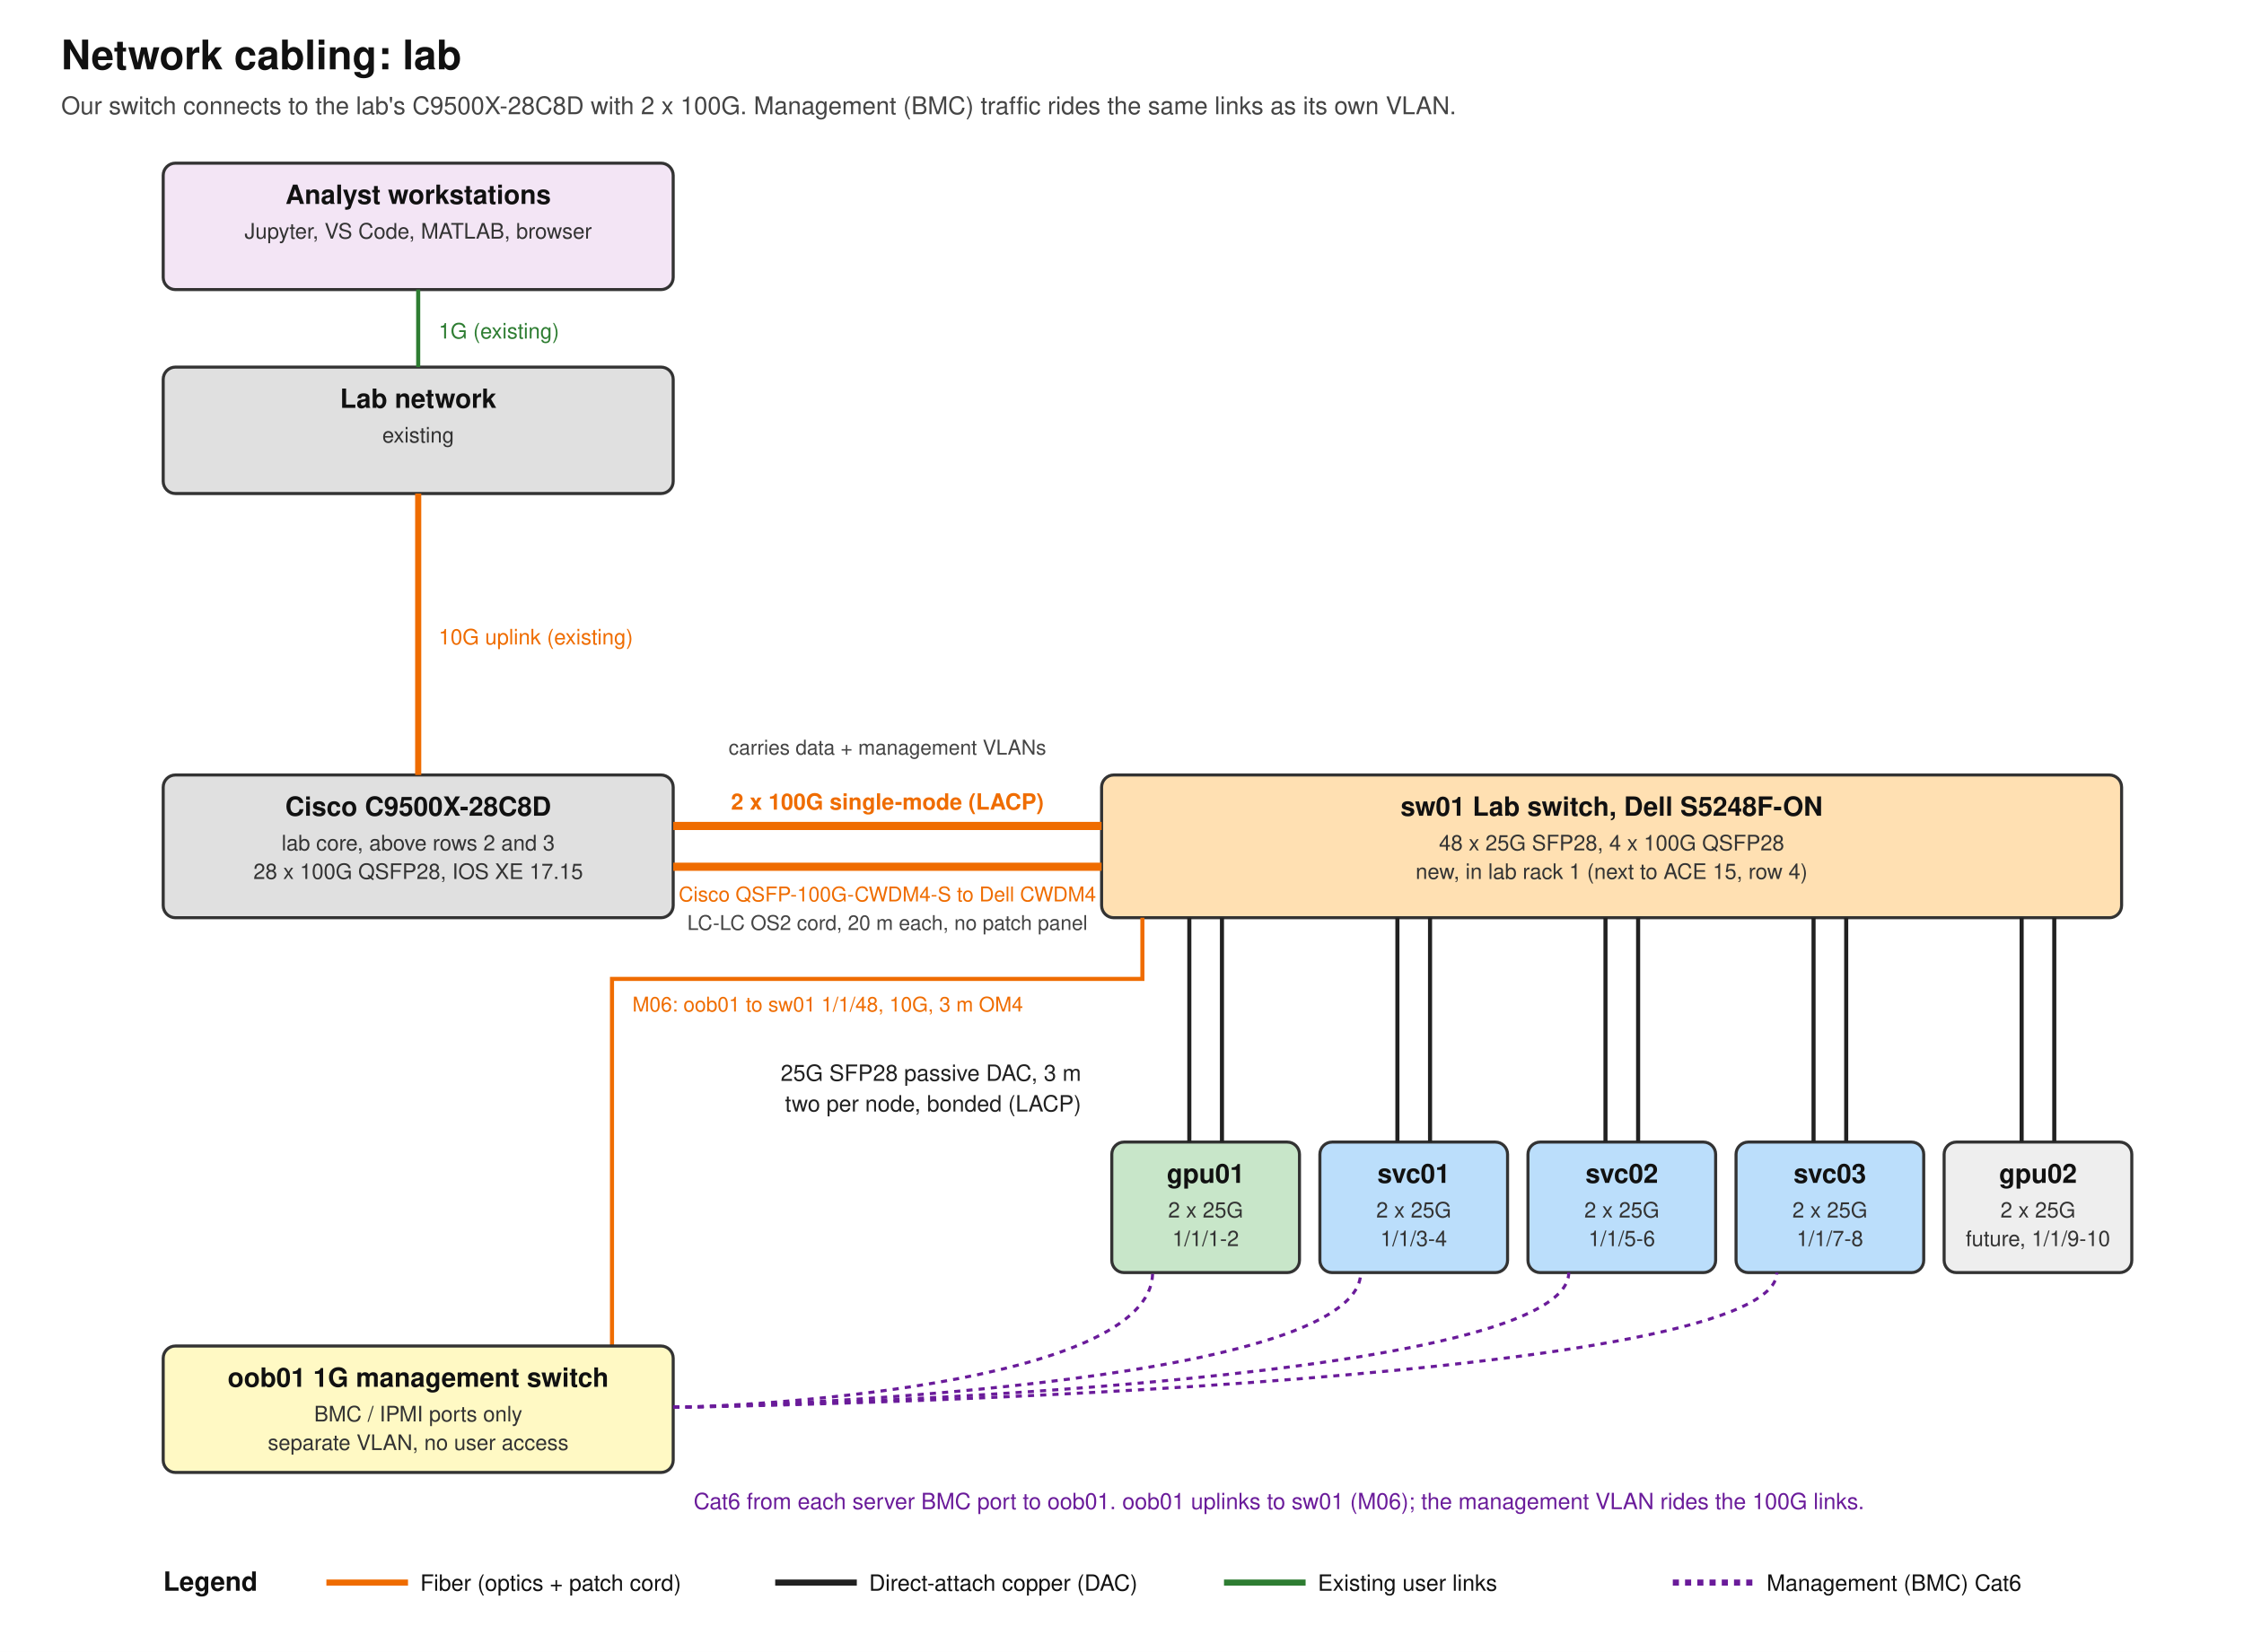
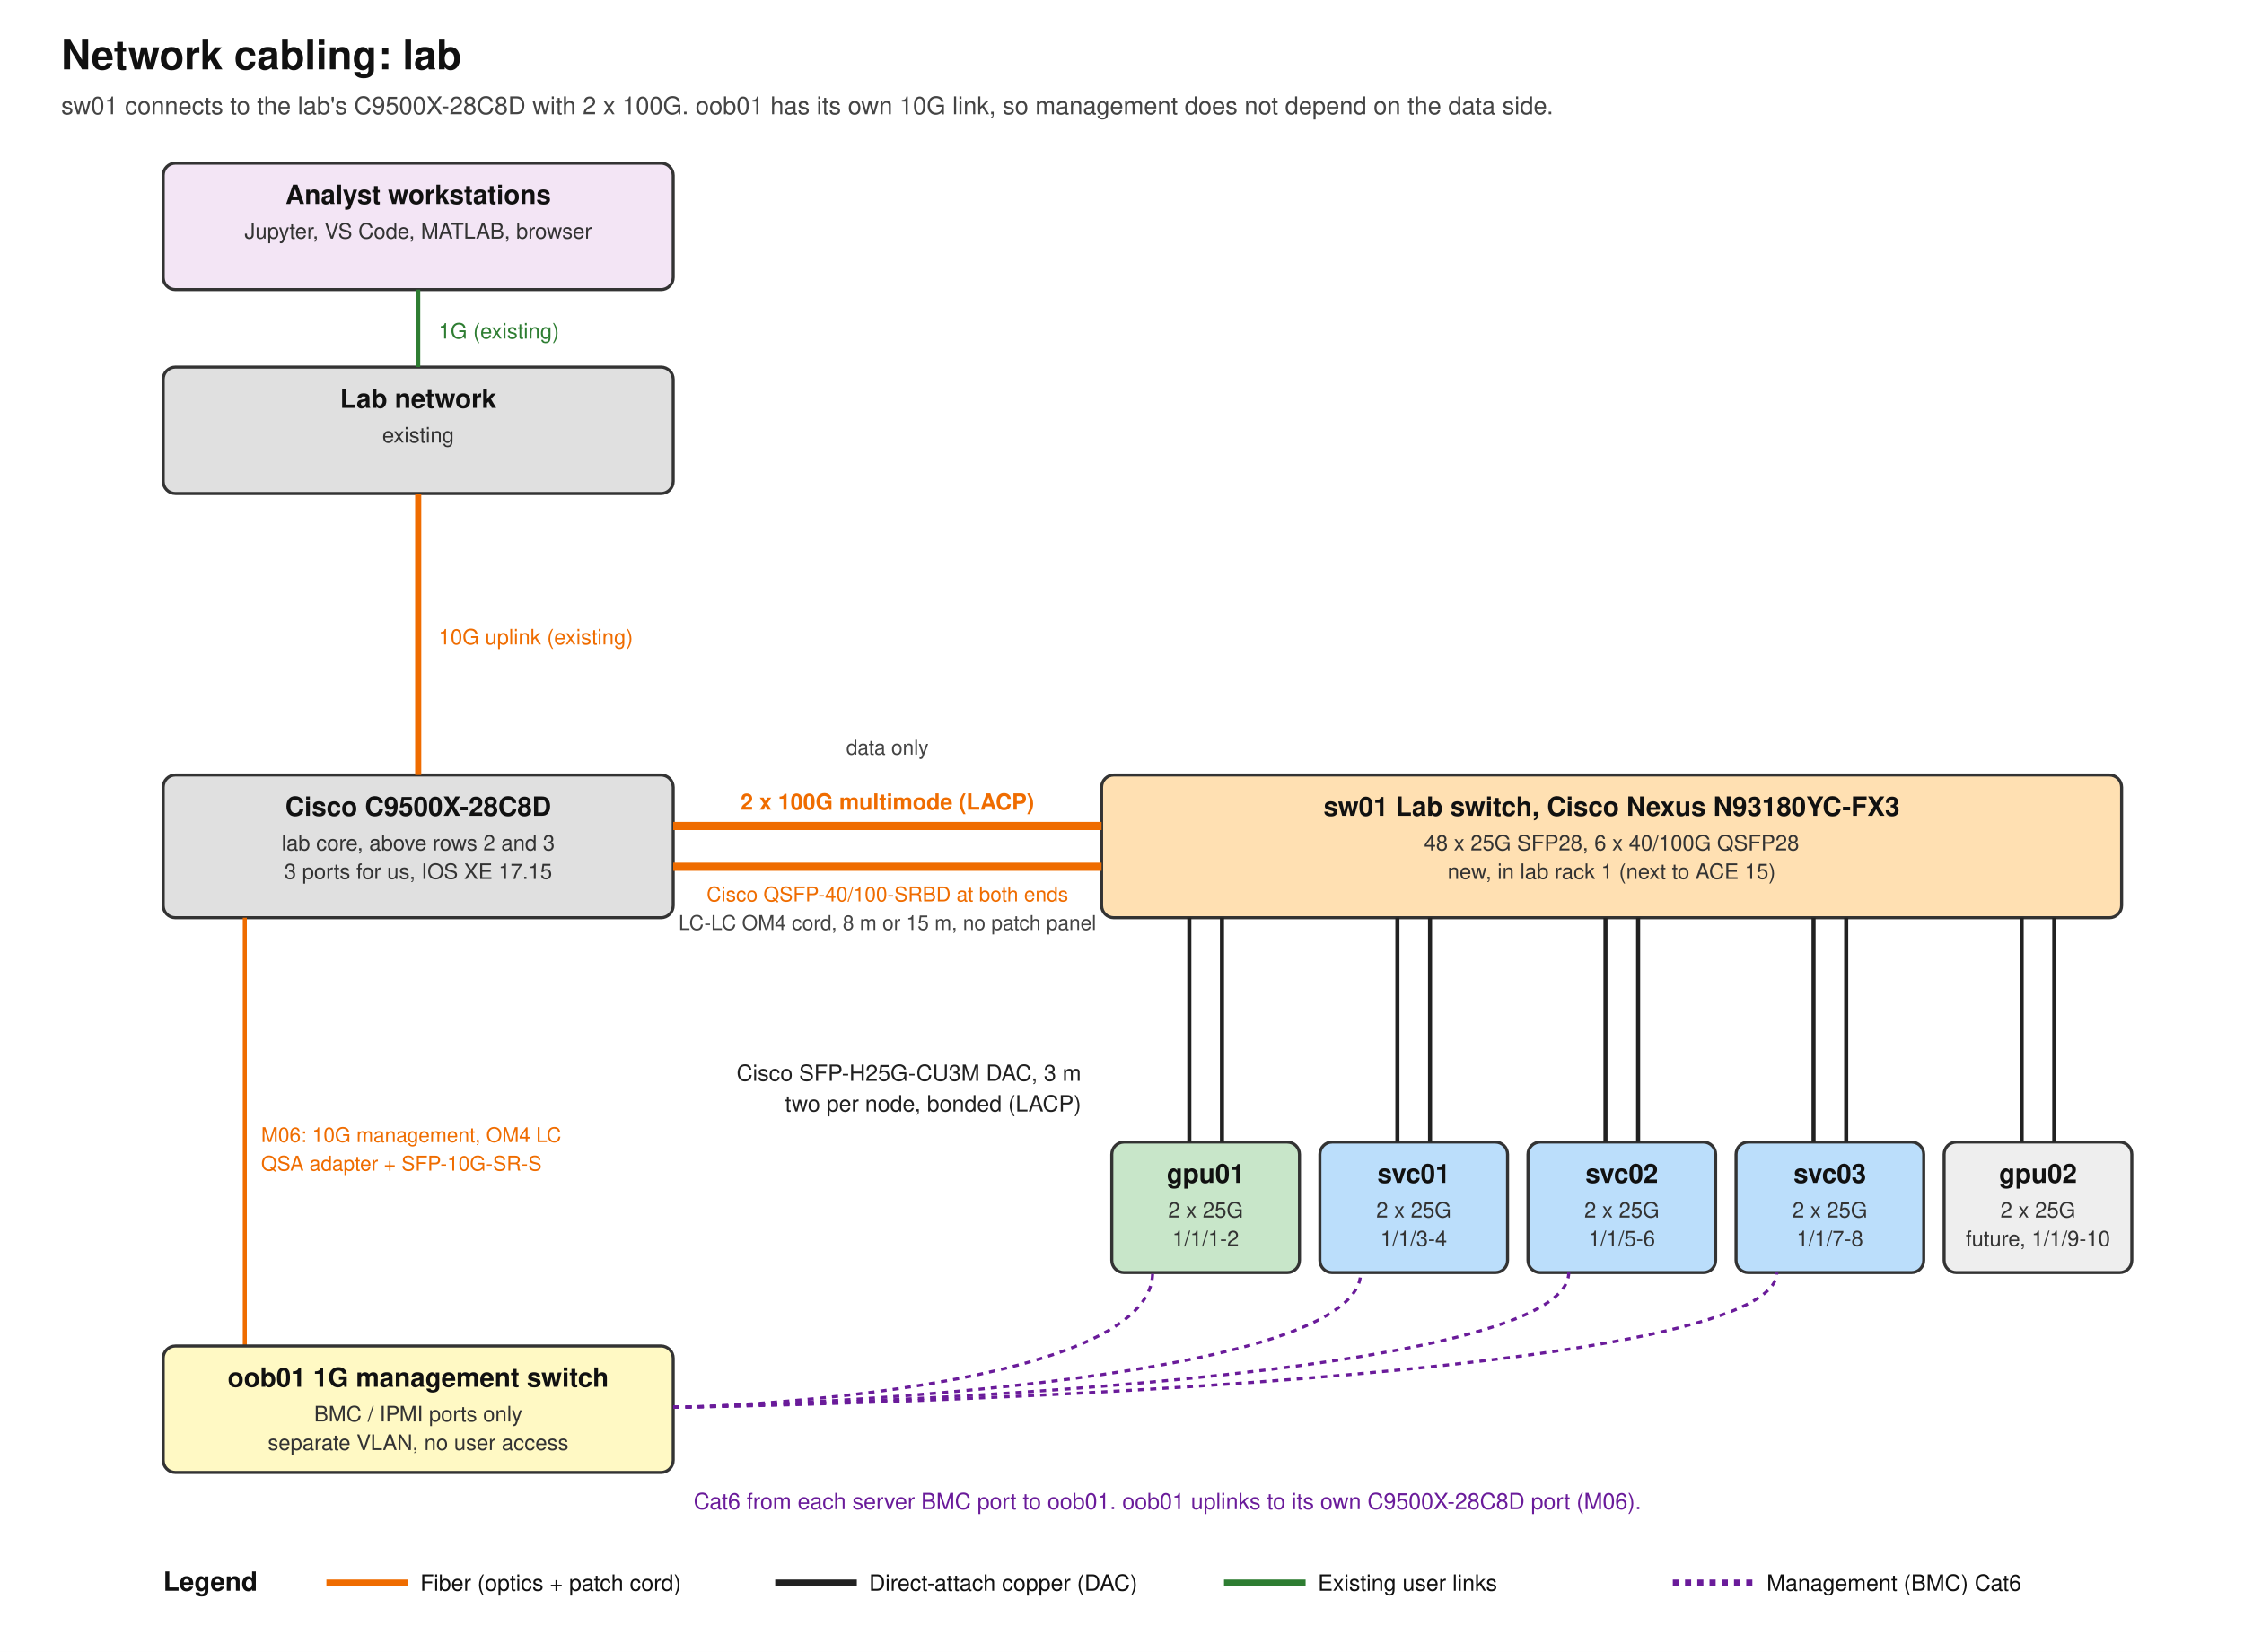
<svg xmlns="http://www.w3.org/2000/svg" viewBox="0 0 1100 810" width="1100" height="810" font-family="Helvetica, Arial, sans-serif">
  <rect width="1100" height="810" fill="#ffffff" />
  <text x="30" y="34" font-size="20" text-anchor="start" font-weight="bold" fill="#111">Network cabling: lab</text>
-   <text x="30" y="56" font-size="12" text-anchor="start" font-weight="normal" fill="#444">Our switch connects to the lab's C9500X-28C8D with 2 x 100G. Management (BMC) traffic rides the same links as its own VLAN.</text>
+   <text x="30" y="56" font-size="12" text-anchor="start" font-weight="normal" fill="#444">sw01 connects to the lab's C9500X-28C8D with 2 x 100G. oob01 has its own 10G link, so management does not depend on the data side.</text>
  <rect x="80" y="80" width="250" height="62" fill="#f3e5f5" stroke="#333" stroke-width="1.5" rx="6" />
  <text x="205.0" y="100" font-size="13" text-anchor="middle" font-weight="bold" fill="#111">Analyst workstations</text>
  <text x="205.0" y="117" font-size="10.5" text-anchor="middle" font-weight="normal" fill="#333">Jupyter, VS Code, MATLAB, browser</text>
  <rect x="80" y="180" width="250" height="62" fill="#e0e0e0" stroke="#333" stroke-width="1.5" rx="6" />
  <text x="205.0" y="200" font-size="13" text-anchor="middle" font-weight="bold" fill="#111">Lab network</text>
  <text x="205.0" y="217" font-size="10.5" text-anchor="middle" font-weight="normal" fill="#333">existing</text>
  <rect x="80" y="380" width="250" height="70" fill="#e0e0e0" stroke="#333" stroke-width="1.5" rx="6" />
  <text x="205.0" y="400" font-size="13" text-anchor="middle" font-weight="bold" fill="#111">Cisco C9500X-28C8D</text>
  <text x="205.0" y="417" font-size="10.5" text-anchor="middle" font-weight="normal" fill="#333">lab core, above rows 2 and 3</text>
-   <text x="205.0" y="431" font-size="10.5" text-anchor="middle" font-weight="normal" fill="#333">28 x 100G QSFP28, IOS XE 17.15</text>
+   <text x="205.0" y="431" font-size="10.5" text-anchor="middle" font-weight="normal" fill="#333">3 ports for us, IOS XE 17.15</text>
  <line x1="205" y1="142" x2="205" y2="180" stroke="#2e7d32" stroke-width="2" />
  <text x="215" y="166" font-size="10.5" text-anchor="start" font-weight="normal" fill="#2e7d32">1G (existing)</text>
  <line x1="205" y1="242" x2="205" y2="380" stroke="#ef6c00" stroke-width="3" />
  <text x="215" y="316" font-size="10.5" text-anchor="start" font-weight="normal" fill="#ef6c00">10G uplink (existing)</text>
  <rect x="540" y="380" width="500" height="70" fill="#ffe0b2" stroke="#333" stroke-width="1.5" rx="6" />
-   <text x="790.0" y="400" font-size="13" text-anchor="middle" font-weight="bold" fill="#111">sw01 Lab switch, Dell S5248F-ON</text>
-   <text x="790.0" y="417" font-size="10.5" text-anchor="middle" font-weight="normal" fill="#333">48 x 25G SFP28, 4 x 100G QSFP28</text>
-   <text x="790.0" y="431" font-size="10.5" text-anchor="middle" font-weight="normal" fill="#333">new, in lab rack 1 (next to ACE 15, row 4)</text>
+   <text x="790.0" y="400" font-size="13" text-anchor="middle" font-weight="bold" fill="#111">sw01 Lab switch, Cisco Nexus N93180YC-FX3</text>
+   <text x="790.0" y="417" font-size="10.5" text-anchor="middle" font-weight="normal" fill="#333">48 x 25G SFP28, 6 x 40/100G QSFP28</text>
+   <text x="790.0" y="431" font-size="10.5" text-anchor="middle" font-weight="normal" fill="#333">new, in lab rack 1 (next to ACE 15)</text>
  <path d="M330 405 L540 405" fill="none" stroke="#ef6c00" stroke-width="4" />
  <path d="M330 425 L540 425" fill="none" stroke="#ef6c00" stroke-width="4" />
-   <text x="435" y="397" font-size="11" text-anchor="middle" font-weight="bold" fill="#ef6c00">2 x 100G single-mode (LACP)</text>
-   <text x="435" y="442" font-size="10" text-anchor="middle" font-weight="normal" fill="#ef6c00">Cisco QSFP-100G-CWDM4-S to Dell CWDM4</text>
-   <text x="435" y="456" font-size="10" text-anchor="middle" font-weight="normal" fill="#444">LC-LC OS2 cord, 20 m each, no patch panel</text>
-   <text x="435" y="370" font-size="10" text-anchor="middle" font-weight="normal" fill="#444">carries data + management VLANs</text>
-   <path d="M300 660 L300 480 L560 480 L560 450" fill="none" stroke="#ef6c00" stroke-width="2" />
-   <text x="310" y="496" font-size="10" text-anchor="start" font-weight="normal" fill="#ef6c00">M06: oob01 to sw01 1/1/48, 10G, 3 m OM4</text>
+   <text x="435" y="397" font-size="11" text-anchor="middle" font-weight="bold" fill="#ef6c00">2 x 100G multimode (LACP)</text>
+   <text x="435" y="442" font-size="10" text-anchor="middle" font-weight="normal" fill="#ef6c00">Cisco QSFP-40/100-SRBD at both ends</text>
+   <text x="435" y="456" font-size="10" text-anchor="middle" font-weight="normal" fill="#444">LC-LC OM4 cord, 8 m or 15 m, no patch panel</text>
+   <text x="435" y="370" font-size="10" text-anchor="middle" font-weight="normal" fill="#444">data only</text>
+   <path d="M120 660 L120 450" fill="none" stroke="#ef6c00" stroke-width="2" />
+   <text x="128" y="560" font-size="10" text-anchor="start" font-weight="normal" fill="#ef6c00">M06: 10G management, OM4 LC</text>
+   <text x="128" y="574" font-size="10" text-anchor="start" font-weight="normal" fill="#ef6c00">QSA adapter + SFP-10G-SR-S</text>
  <rect x="545" y="560" width="92" height="64" fill="#c8e6c9" stroke="#333" stroke-width="1.5" rx="6" />
  <text x="591.0" y="580" font-size="13" text-anchor="middle" font-weight="bold" fill="#111">gpu01</text>
  <text x="591.0" y="597" font-size="10.5" text-anchor="middle" font-weight="normal" fill="#333">2 x 25G</text>
  <text x="591.0" y="611" font-size="10.5" text-anchor="middle" font-weight="normal" fill="#333">1/1/1-2</text>
  <line x1="583" y1="450" x2="583" y2="560" stroke="#212121" stroke-width="2" />
  <line x1="599" y1="450" x2="599" y2="560" stroke="#212121" stroke-width="2" />
  <rect x="647" y="560" width="92" height="64" fill="#bbdefb" stroke="#333" stroke-width="1.5" rx="6" />
  <text x="693.0" y="580" font-size="13" text-anchor="middle" font-weight="bold" fill="#111">svc01</text>
  <text x="693.0" y="597" font-size="10.5" text-anchor="middle" font-weight="normal" fill="#333">2 x 25G</text>
  <text x="693.0" y="611" font-size="10.5" text-anchor="middle" font-weight="normal" fill="#333">1/1/3-4</text>
  <line x1="685" y1="450" x2="685" y2="560" stroke="#212121" stroke-width="2" />
  <line x1="701" y1="450" x2="701" y2="560" stroke="#212121" stroke-width="2" />
  <rect x="749" y="560" width="92" height="64" fill="#bbdefb" stroke="#333" stroke-width="1.5" rx="6" />
  <text x="795.0" y="580" font-size="13" text-anchor="middle" font-weight="bold" fill="#111">svc02</text>
  <text x="795.0" y="597" font-size="10.5" text-anchor="middle" font-weight="normal" fill="#333">2 x 25G</text>
  <text x="795.0" y="611" font-size="10.5" text-anchor="middle" font-weight="normal" fill="#333">1/1/5-6</text>
  <line x1="787" y1="450" x2="787" y2="560" stroke="#212121" stroke-width="2" />
  <line x1="803" y1="450" x2="803" y2="560" stroke="#212121" stroke-width="2" />
  <rect x="851" y="560" width="92" height="64" fill="#bbdefb" stroke="#333" stroke-width="1.5" rx="6" />
  <text x="897.0" y="580" font-size="13" text-anchor="middle" font-weight="bold" fill="#111">svc03</text>
  <text x="897.0" y="597" font-size="10.5" text-anchor="middle" font-weight="normal" fill="#333">2 x 25G</text>
  <text x="897.0" y="611" font-size="10.5" text-anchor="middle" font-weight="normal" fill="#333">1/1/7-8</text>
  <line x1="889" y1="450" x2="889" y2="560" stroke="#212121" stroke-width="2" />
  <line x1="905" y1="450" x2="905" y2="560" stroke="#212121" stroke-width="2" />
  <rect x="953" y="560" width="92" height="64" fill="#eeeeee" stroke="#333" stroke-width="1.5" rx="6" />
  <text x="999.0" y="580" font-size="13" text-anchor="middle" font-weight="bold" fill="#111">gpu02</text>
  <text x="999.0" y="597" font-size="10.5" text-anchor="middle" font-weight="normal" fill="#333">2 x 25G</text>
  <text x="999.0" y="611" font-size="10.5" text-anchor="middle" font-weight="normal" fill="#333">future, 1/1/9-10</text>
  <line x1="991" y1="450" x2="991" y2="560" stroke="#212121" stroke-width="2" />
  <line x1="1007" y1="450" x2="1007" y2="560" stroke="#212121" stroke-width="2" />
-   <text x="530" y="530" font-size="11" text-anchor="end" font-weight="normal" fill="#212121">25G SFP28 passive DAC, 3 m</text>
+   <text x="530" y="530" font-size="11" text-anchor="end" font-weight="normal" fill="#212121">Cisco SFP-H25G-CU3M DAC, 3 m</text>
  <text x="530" y="545" font-size="11" text-anchor="end" font-weight="normal" fill="#212121">two per node, bonded (LACP)</text>
  <rect x="80" y="660" width="250" height="62" fill="#fff9c4" stroke="#333" stroke-width="1.5" rx="6" />
  <text x="205.0" y="680" font-size="13" text-anchor="middle" font-weight="bold" fill="#111">oob01 1G management switch</text>
  <text x="205.0" y="697" font-size="10.5" text-anchor="middle" font-weight="normal" fill="#333">BMC / IPMI ports only</text>
  <text x="205.0" y="711" font-size="10.5" text-anchor="middle" font-weight="normal" fill="#333">separate VLAN, no user access</text>
  <path d="M330 690 C 360 690, 565 680, 565 624" fill="none" stroke="#6a1b9a" stroke-width="1.5" stroke-dasharray="3 3" />
  <path d="M330 690 C 360 690, 667 680, 667 624" fill="none" stroke="#6a1b9a" stroke-width="1.5" stroke-dasharray="3 3" />
  <path d="M330 690 C 360 690, 769 680, 769 624" fill="none" stroke="#6a1b9a" stroke-width="1.5" stroke-dasharray="3 3" />
  <path d="M330 690 C 360 690, 871 680, 871 624" fill="none" stroke="#6a1b9a" stroke-width="1.5" stroke-dasharray="3 3" />
-   <text x="340" y="740" font-size="11" text-anchor="start" font-weight="normal" fill="#6a1b9a">Cat6 from each server BMC port to oob01. oob01 uplinks to sw01 (M06); the management VLAN rides the 100G links.</text>
+   <text x="340" y="740" font-size="11" text-anchor="start" font-weight="normal" fill="#6a1b9a">Cat6 from each server BMC port to oob01. oob01 uplinks to its own C9500X-28C8D port (M06).</text>
  <text x="80" y="780" font-size="13" text-anchor="start" font-weight="bold" fill="#111">Legend</text>
  <line x1="160" y1="776" x2="200" y2="776" stroke="#ef6c00" stroke-width="3" />
  <text x="206" y="780" font-size="11" text-anchor="start" font-weight="normal" fill="#111">Fiber (optics + patch cord)</text>
  <line x1="380" y1="776" x2="420" y2="776" stroke="#212121" stroke-width="3" />
  <text x="426" y="780" font-size="11" text-anchor="start" font-weight="normal" fill="#111">Direct-attach copper (DAC)</text>
  <line x1="600" y1="776" x2="640" y2="776" stroke="#2e7d32" stroke-width="3" />
  <text x="646" y="780" font-size="11" text-anchor="start" font-weight="normal" fill="#111">Existing user links</text>
  <line x1="820" y1="776" x2="860" y2="776" stroke="#6a1b9a" stroke-width="3" stroke-dasharray="3 3" />
  <text x="866" y="780" font-size="11" text-anchor="start" font-weight="normal" fill="#111">Management (BMC) Cat6</text>
</svg>
